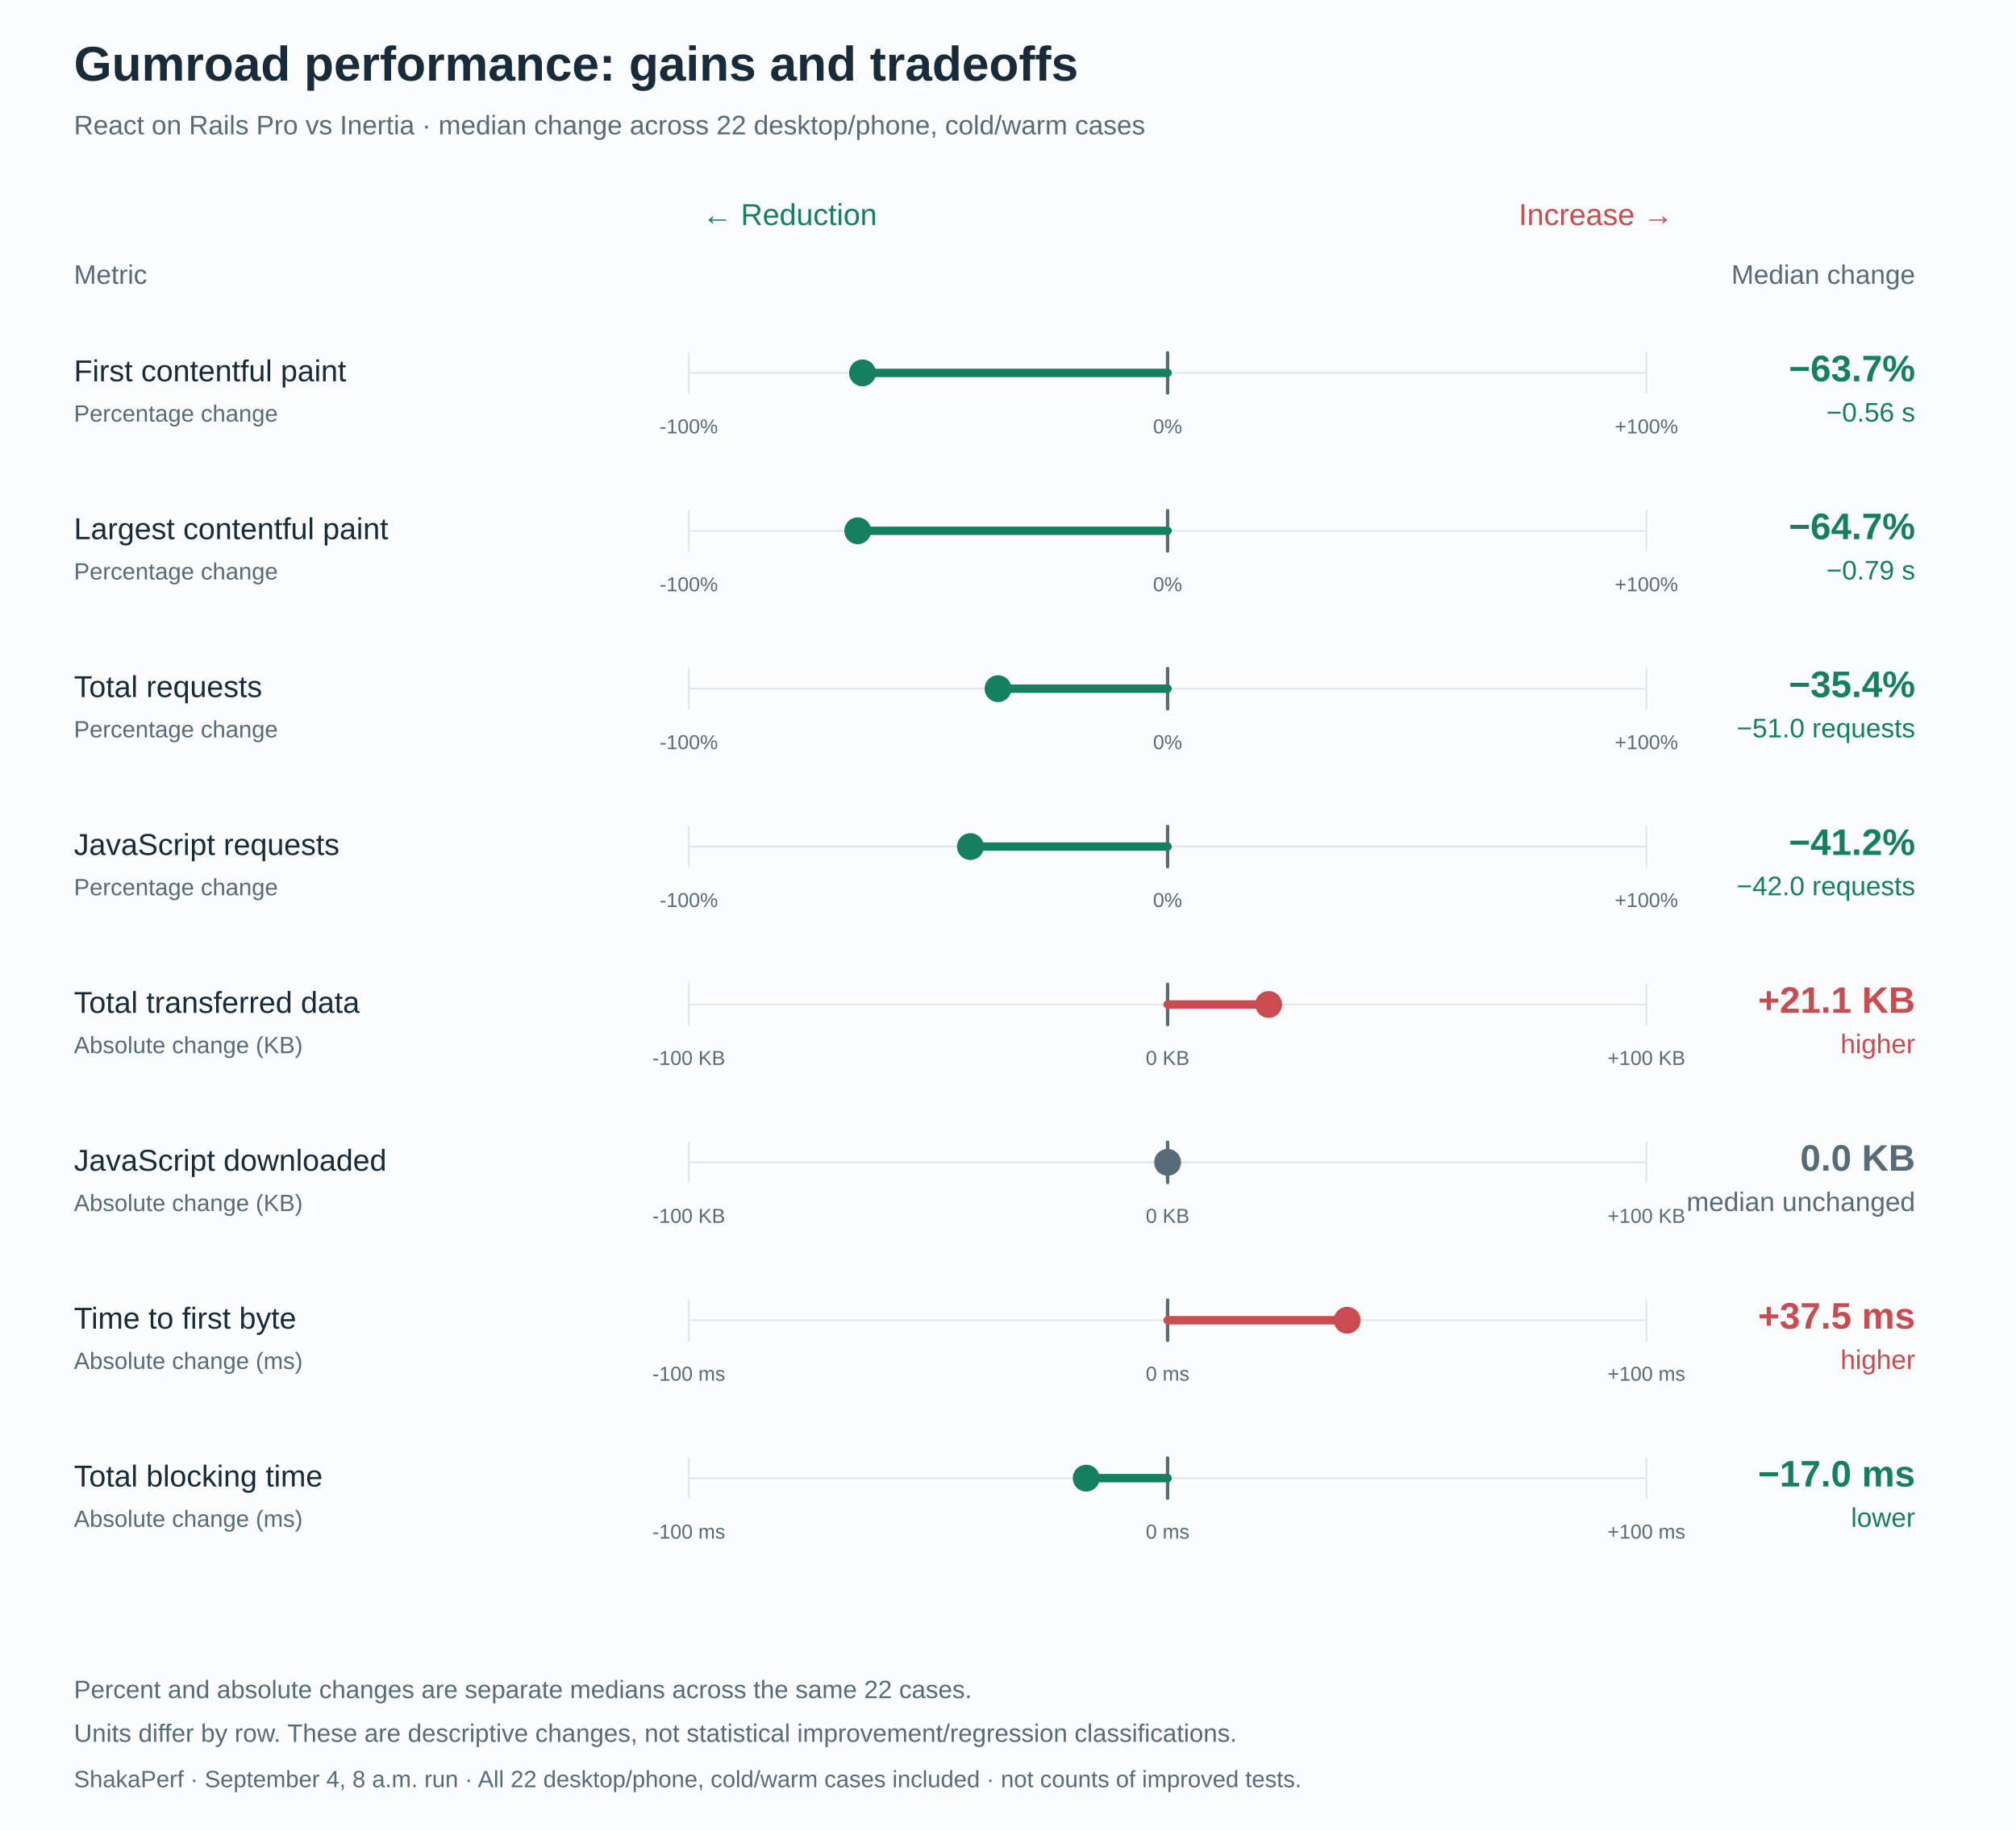
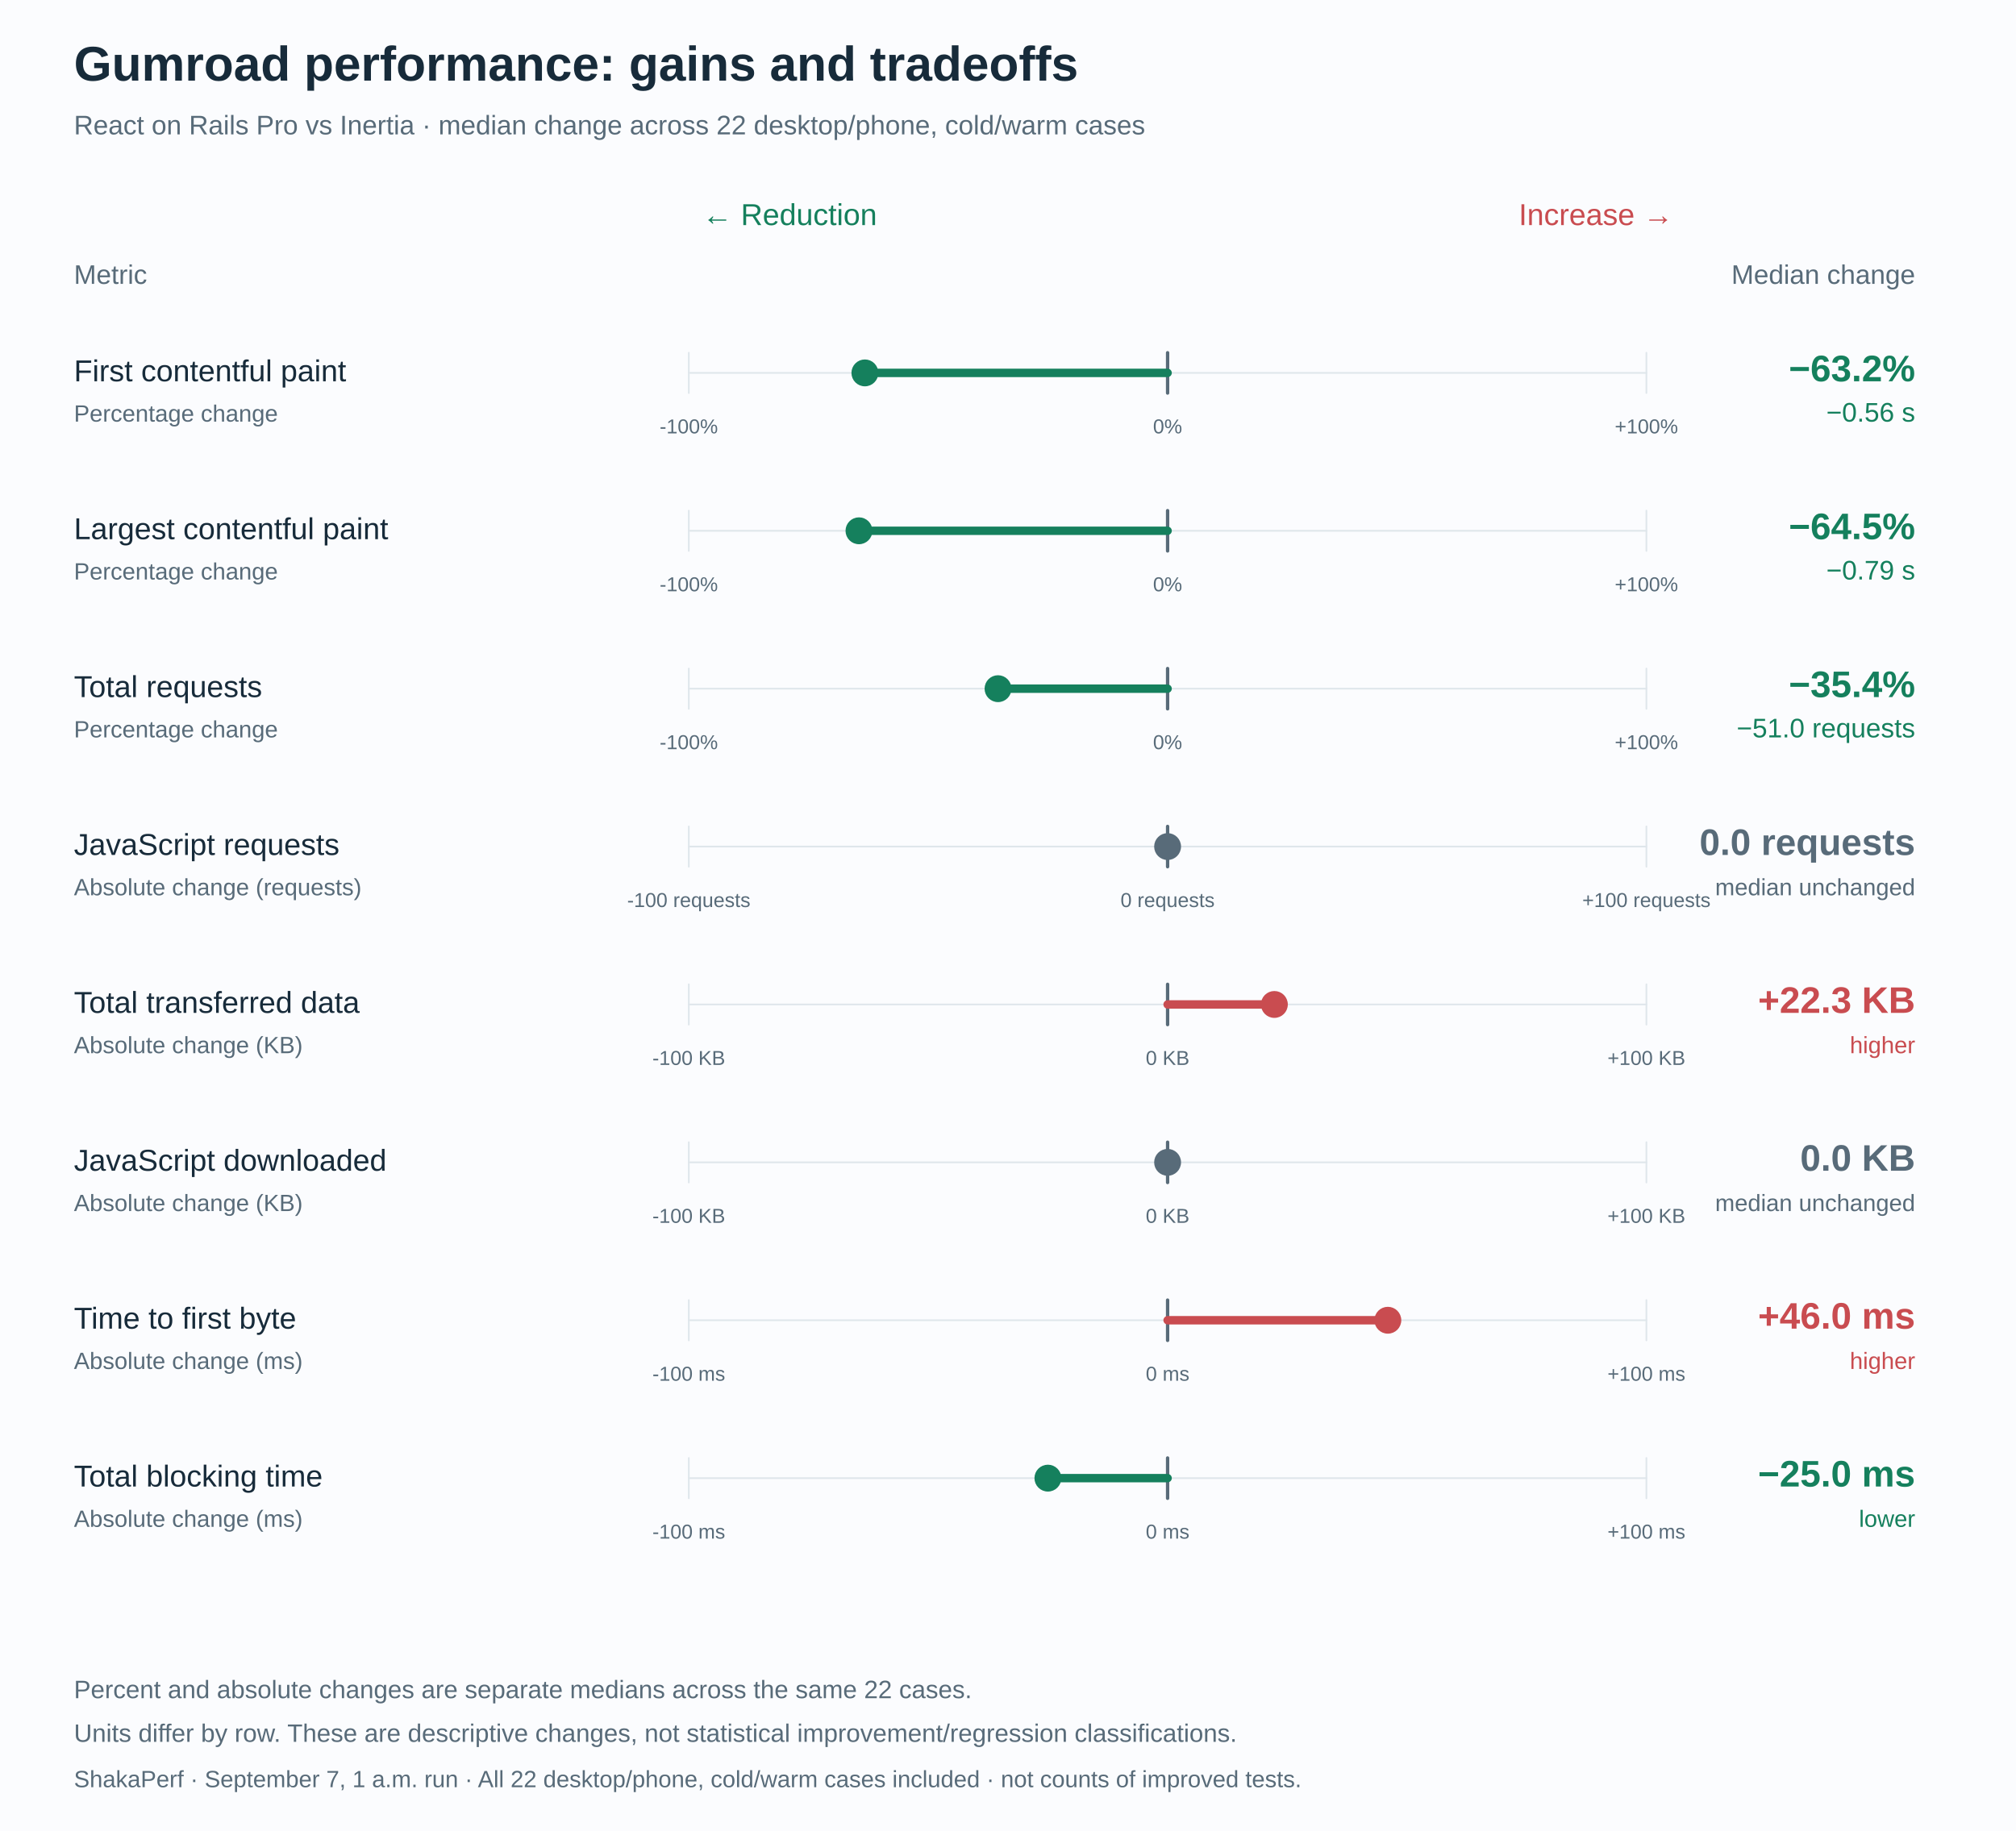
<svg xmlns="http://www.w3.org/2000/svg" font-family="Arial,Helvetica,sans-serif" viewBox="0 0 1200 1090">
  <path fill="#fbfcfe" d="M0 0h1200v1090H0z" />
  <text x="44" y="48" fill="#172b3a" font-size="29" font-weight="700">Gumroad performance: gains and tradeoffs</text>
  <text x="44" y="80" fill="#586b79" font-size="16" font-weight="400">React on Rails Pro vs Inertia · median change across 22 desktop/phone, cold/warm cases</text>
  <text x="470" y="134" fill="#15805d" font-size="18" font-weight="400" text-anchor="middle">← Reduction</text>
  <text x="950" y="134" fill="#c94c50" font-size="18" font-weight="400" text-anchor="middle">Increase →</text>
  <text x="44" y="169" fill="#586b79" font-size="16" font-weight="400">Metric</text>
  <text x="1140" y="169" fill="#586b79" font-size="16" font-weight="400" text-anchor="end">Median change</text>
  <text x="44" y="227" fill="#172b3a" font-size="18" font-weight="400">First contentful paint</text>
  <text x="44" y="251" fill="#586b79" font-size="14" font-weight="400">Percentage change</text>
  <path stroke="#dfe6eb" stroke-linecap="round" d="M410 210v24" />
  <text x="410" y="258" fill="#586b79" font-size="12" font-weight="400" text-anchor="middle">-100%</text>
  <path stroke="#586b79" stroke-linecap="round" stroke-width="2" d="M695 210v24" />
  <text x="695" y="258" fill="#586b79" font-size="12" font-weight="400" text-anchor="middle">0%</text>
  <path stroke="#dfe6eb" stroke-linecap="round" d="M980 210v24" />
  <text x="980" y="258" fill="#586b79" font-size="12" font-weight="400" text-anchor="middle">+100%</text>
  <path stroke="#dfe6eb" stroke-linecap="round" d="M410 222h570" />
-   <g data-cases="22" data-metric="FCP" data-statistic="median-per-case-change" data-unit="%" data-value="-63.719">
-     <path stroke="#15805d" stroke-linecap="round" stroke-width="5" d="M695 222H513.402" />
-     <circle cx="513.402" cy="222" r="7" fill="#15805d" stroke="#15805d" stroke-width="2" />
-     <text x="1140" y="227" fill="#15805d" font-size="22" font-weight="600" text-anchor="end">−63.7%</text>
+   <g data-cases="22" data-metric="FCP" data-statistic="median-per-case-change" data-unit="%" data-value="-63.224">
+     <path stroke="#15805d" stroke-linecap="round" stroke-width="5" d="M695 222H514.812" />
+     <circle cx="514.812" cy="222" r="7" fill="#15805d" stroke="#15805d" stroke-width="2" />
+     <text x="1140" y="227" fill="#15805d" font-size="22" font-weight="600" text-anchor="end">−63.2%</text>
    <text x="1140" y="251" fill="#15805d" font-size="16" font-weight="400" text-anchor="end">−0.56 s</text>
  </g>
  <text x="44" y="321" fill="#172b3a" font-size="18" font-weight="400">Largest contentful paint</text>
  <text x="44" y="345" fill="#586b79" font-size="14" font-weight="400">Percentage change</text>
  <path stroke="#dfe6eb" stroke-linecap="round" d="M410 304v24" />
  <text x="410" y="352" fill="#586b79" font-size="12" font-weight="400" text-anchor="middle">-100%</text>
  <path stroke="#586b79" stroke-linecap="round" stroke-width="2" d="M695 304v24" />
  <text x="695" y="352" fill="#586b79" font-size="12" font-weight="400" text-anchor="middle">0%</text>
  <path stroke="#dfe6eb" stroke-linecap="round" d="M980 304v24" />
  <text x="980" y="352" fill="#586b79" font-size="12" font-weight="400" text-anchor="middle">+100%</text>
  <path stroke="#dfe6eb" stroke-linecap="round" d="M410 316h570" />
-   <g data-cases="22" data-metric="LCP" data-statistic="median-per-case-change" data-unit="%" data-value="-64.712">
-     <path stroke="#15805d" stroke-linecap="round" stroke-width="5" d="M695 316H510.571" />
-     <circle cx="510.571" cy="316" r="7" fill="#15805d" stroke="#15805d" stroke-width="2" />
-     <text x="1140" y="321" fill="#15805d" font-size="22" font-weight="600" text-anchor="end">−64.7%</text>
+   <g data-cases="22" data-metric="LCP" data-statistic="median-per-case-change" data-unit="%" data-value="-64.459">
+     <path stroke="#15805d" stroke-linecap="round" stroke-width="5" d="M695 316H511.291" />
+     <circle cx="511.291" cy="316" r="7" fill="#15805d" stroke="#15805d" stroke-width="2" />
+     <text x="1140" y="321" fill="#15805d" font-size="22" font-weight="600" text-anchor="end">−64.5%</text>
    <text x="1140" y="345" fill="#15805d" font-size="16" font-weight="400" text-anchor="end">−0.79 s</text>
  </g>
  <text x="44" y="415" fill="#172b3a" font-size="18" font-weight="400">Total requests</text>
  <text x="44" y="439" fill="#586b79" font-size="14" font-weight="400">Percentage change</text>
  <path stroke="#dfe6eb" stroke-linecap="round" d="M410 398v24" />
  <text x="410" y="446" fill="#586b79" font-size="12" font-weight="400" text-anchor="middle">-100%</text>
  <path stroke="#586b79" stroke-linecap="round" stroke-width="2" d="M695 398v24" />
  <text x="695" y="446" fill="#586b79" font-size="12" font-weight="400" text-anchor="middle">0%</text>
  <path stroke="#dfe6eb" stroke-linecap="round" d="M980 398v24" />
  <text x="980" y="446" fill="#586b79" font-size="12" font-weight="400" text-anchor="middle">+100%</text>
  <path stroke="#dfe6eb" stroke-linecap="round" d="M410 410h570" />
  <g data-cases="22" data-metric="downloads-count" data-statistic="median-per-case-change" data-unit="%" data-value="-35.417">
    <path stroke="#15805d" stroke-linecap="round" stroke-width="5" d="M695 410H594.063" />
    <circle cx="594.063" cy="410" r="7" fill="#15805d" stroke="#15805d" stroke-width="2" />
    <text x="1140" y="415" fill="#15805d" font-size="22" font-weight="600" text-anchor="end">−35.4%</text>
    <text x="1140" y="439" fill="#15805d" font-size="16" font-weight="400" text-anchor="end">−51.0 requests</text>
  </g>
  <text x="44" y="509" fill="#172b3a" font-size="18" font-weight="400">JavaScript requests</text>
-   <text x="44" y="533" fill="#586b79" font-size="14" font-weight="400">Percentage change</text>
+   <text x="44" y="533" fill="#586b79" font-size="14" font-weight="400">Absolute change (requests)</text>
  <path stroke="#dfe6eb" stroke-linecap="round" d="M410 492v24" />
-   <text x="410" y="540" fill="#586b79" font-size="12" font-weight="400" text-anchor="middle">-100%</text>
+   <text x="410" y="540" fill="#586b79" font-size="12" font-weight="400" text-anchor="middle">-100 requests</text>
  <path stroke="#586b79" stroke-linecap="round" stroke-width="2" d="M695 492v24" />
-   <text x="695" y="540" fill="#586b79" font-size="12" font-weight="400" text-anchor="middle">0%</text>
+   <text x="695" y="540" fill="#586b79" font-size="12" font-weight="400" text-anchor="middle">0 requests</text>
  <path stroke="#dfe6eb" stroke-linecap="round" d="M980 492v24" />
-   <text x="980" y="540" fill="#586b79" font-size="12" font-weight="400" text-anchor="middle">+100%</text>
+   <text x="980" y="540" fill="#586b79" font-size="12" font-weight="400" text-anchor="middle">+100 requests</text>
  <path stroke="#dfe6eb" stroke-linecap="round" d="M410 504h570" />
-   <g data-cases="22" data-metric="js-count" data-statistic="median-per-case-change" data-unit="%" data-value="-41.176">
-     <path stroke="#15805d" stroke-linecap="round" stroke-width="5" d="M695 504H577.647" />
-     <circle cx="577.647" cy="504" r="7" fill="#15805d" stroke="#15805d" stroke-width="2" />
-     <text x="1140" y="509" fill="#15805d" font-size="22" font-weight="600" text-anchor="end">−41.2%</text>
-     <text x="1140" y="533" fill="#15805d" font-size="16" font-weight="400" text-anchor="end">−42.0 requests</text>
+   <g fill="#586b79" data-cases="22" data-metric="js-count" data-statistic="median-per-case-change" data-unit="requests" data-value="0">
+     <circle cx="695" cy="504" r="7" stroke="#586b79" stroke-width="2" />
+     <text x="1140" y="509" font-size="22" font-weight="600" text-anchor="end">0.0 requests</text>
+     <text x="1140" y="533" font-size="14" font-weight="400" text-anchor="end">median unchanged</text>
  </g>
  <text x="44" y="603" fill="#172b3a" font-size="18" font-weight="400">Total transferred data</text>
  <text x="44" y="627" fill="#586b79" font-size="14" font-weight="400">Absolute change (KB)</text>
  <path stroke="#dfe6eb" stroke-linecap="round" d="M410 586v24" />
  <text x="410" y="634" fill="#586b79" font-size="12" font-weight="400" text-anchor="middle">-100 KB</text>
  <path stroke="#586b79" stroke-linecap="round" stroke-width="2" d="M695 586v24" />
  <text x="695" y="634" fill="#586b79" font-size="12" font-weight="400" text-anchor="middle">0 KB</text>
  <path stroke="#dfe6eb" stroke-linecap="round" d="M980 586v24" />
  <text x="980" y="634" fill="#586b79" font-size="12" font-weight="400" text-anchor="middle">+100 KB</text>
  <path stroke="#dfe6eb" stroke-linecap="round" d="M410 598h570" />
-   <g data-cases="22" data-metric="downloads" data-statistic="median-per-case-change" data-unit="KB" data-value="21.1">
-     <path stroke="#c94c50" stroke-linecap="round" stroke-width="5" d="M695 598h60.135" />
-     <circle cx="755.135" cy="598" r="7" fill="#c94c50" stroke="#c94c50" stroke-width="2" />
-     <text x="1140" y="603" fill="#c94c50" font-size="22" font-weight="600" text-anchor="end">+21.1 KB</text>
-     <text x="1140" y="627" fill="#c94c50" font-size="16" font-weight="400" text-anchor="end">higher</text>
+   <g data-cases="22" data-metric="downloads" data-statistic="median-per-case-change" data-unit="KB" data-value="22.3">
+     <path stroke="#c94c50" stroke-linecap="round" stroke-width="5" d="M695 598h63.555" />
+     <circle cx="758.555" cy="598" r="7" fill="#c94c50" stroke="#c94c50" stroke-width="2" />
+     <text x="1140" y="603" fill="#c94c50" font-size="22" font-weight="600" text-anchor="end">+22.3 KB</text>
+     <text x="1140" y="627" fill="#c94c50" font-size="14" font-weight="400" text-anchor="end">higher</text>
  </g>
  <text x="44" y="697" fill="#172b3a" font-size="18" font-weight="400">JavaScript downloaded</text>
  <text x="44" y="721" fill="#586b79" font-size="14" font-weight="400">Absolute change (KB)</text>
  <path stroke="#dfe6eb" stroke-linecap="round" d="M410 680v24" />
  <text x="410" y="728" fill="#586b79" font-size="12" font-weight="400" text-anchor="middle">-100 KB</text>
  <path stroke="#586b79" stroke-linecap="round" stroke-width="2" d="M695 680v24" />
  <text x="695" y="728" fill="#586b79" font-size="12" font-weight="400" text-anchor="middle">0 KB</text>
  <path stroke="#dfe6eb" stroke-linecap="round" d="M980 680v24" />
  <text x="980" y="728" fill="#586b79" font-size="12" font-weight="400" text-anchor="middle">+100 KB</text>
  <path stroke="#dfe6eb" stroke-linecap="round" d="M410 692h570" />
  <g fill="#586b79" data-cases="22" data-metric="js" data-statistic="median-per-case-change" data-unit="KB" data-value="0">
    <circle cx="695" cy="692" r="7" stroke="#586b79" stroke-width="2" />
    <text x="1140" y="697" font-size="22" font-weight="600" text-anchor="end">0.0 KB</text>
-     <text x="1140" y="721" font-size="16" font-weight="400" text-anchor="end">median unchanged</text>
+     <text x="1140" y="721" font-size="14" font-weight="400" text-anchor="end">median unchanged</text>
  </g>
  <text x="44" y="791" fill="#172b3a" font-size="18" font-weight="400">Time to first byte</text>
  <text x="44" y="815" fill="#586b79" font-size="14" font-weight="400">Absolute change (ms)</text>
  <path stroke="#dfe6eb" stroke-linecap="round" d="M410 774v24" />
  <text x="410" y="822" fill="#586b79" font-size="12" font-weight="400" text-anchor="middle">-100 ms</text>
  <path stroke="#586b79" stroke-linecap="round" stroke-width="2" d="M695 774v24" />
  <text x="695" y="822" fill="#586b79" font-size="12" font-weight="400" text-anchor="middle">0 ms</text>
  <path stroke="#dfe6eb" stroke-linecap="round" d="M980 774v24" />
  <text x="980" y="822" fill="#586b79" font-size="12" font-weight="400" text-anchor="middle">+100 ms</text>
  <path stroke="#dfe6eb" stroke-linecap="round" d="M410 786h570" />
-   <g data-cases="22" data-metric="TTFB" data-statistic="median-per-case-change" data-unit="ms" data-value="37.5">
-     <path stroke="#c94c50" stroke-linecap="round" stroke-width="5" d="M695 786h106.875" />
-     <circle cx="801.875" cy="786" r="7" fill="#c94c50" stroke="#c94c50" stroke-width="2" />
-     <text x="1140" y="791" fill="#c94c50" font-size="22" font-weight="600" text-anchor="end">+37.5 ms</text>
-     <text x="1140" y="815" fill="#c94c50" font-size="16" font-weight="400" text-anchor="end">higher</text>
+   <g data-cases="22" data-metric="TTFB" data-statistic="median-per-case-change" data-unit="ms" data-value="46">
+     <path stroke="#c94c50" stroke-linecap="round" stroke-width="5" d="M695 786h131.1" />
+     <circle cx="826.1" cy="786" r="7" fill="#c94c50" stroke="#c94c50" stroke-width="2" />
+     <text x="1140" y="791" fill="#c94c50" font-size="22" font-weight="600" text-anchor="end">+46.0 ms</text>
+     <text x="1140" y="815" fill="#c94c50" font-size="14" font-weight="400" text-anchor="end">higher</text>
  </g>
  <text x="44" y="885" fill="#172b3a" font-size="18" font-weight="400">Total blocking time</text>
  <text x="44" y="909" fill="#586b79" font-size="14" font-weight="400">Absolute change (ms)</text>
  <path stroke="#dfe6eb" stroke-linecap="round" d="M410 868v24" />
  <text x="410" y="916" fill="#586b79" font-size="12" font-weight="400" text-anchor="middle">-100 ms</text>
  <path stroke="#586b79" stroke-linecap="round" stroke-width="2" d="M695 868v24" />
  <text x="695" y="916" fill="#586b79" font-size="12" font-weight="400" text-anchor="middle">0 ms</text>
  <path stroke="#dfe6eb" stroke-linecap="round" d="M980 868v24" />
  <text x="980" y="916" fill="#586b79" font-size="12" font-weight="400" text-anchor="middle">+100 ms</text>
  <path stroke="#dfe6eb" stroke-linecap="round" d="M410 880h570" />
-   <g data-cases="22" data-metric="TBT" data-statistic="median-per-case-change" data-unit="ms" data-value="-17">
-     <path stroke="#15805d" stroke-linecap="round" stroke-width="5" d="M695 880h-48.45" />
-     <circle cx="646.55" cy="880" r="7" fill="#15805d" stroke="#15805d" stroke-width="2" />
-     <text x="1140" y="885" fill="#15805d" font-size="22" font-weight="600" text-anchor="end">−17.0 ms</text>
-     <text x="1140" y="909" fill="#15805d" font-size="16" font-weight="400" text-anchor="end">lower</text>
+   <g data-cases="22" data-metric="TBT" data-statistic="median-per-case-change" data-unit="ms" data-value="-25">
+     <path stroke="#15805d" stroke-linecap="round" stroke-width="5" d="M695 880h-71.25" />
+     <circle cx="623.75" cy="880" r="7" fill="#15805d" stroke="#15805d" stroke-width="2" />
+     <text x="1140" y="885" fill="#15805d" font-size="22" font-weight="600" text-anchor="end">−25.0 ms</text>
+     <text x="1140" y="909" fill="#15805d" font-size="14" font-weight="400" text-anchor="end">lower</text>
  </g>
  <text x="44" y="1011" fill="#586b79" font-size="15" font-weight="400">Percent and absolute changes are separate medians across the same 22 cases.</text>
  <text x="44" y="1037" fill="#586b79" font-size="15" font-weight="400">Units differ by row. These are descriptive changes, not statistical improvement/regression classifications.</text>
-   <text x="44" y="1064" fill="#586b79" font-size="14" font-weight="400">ShakaPerf · September 4, 8 a.m. run · All 22 desktop/phone, cold/warm cases included · not counts of improved tests.</text>
+   <text x="44" y="1064" fill="#586b79" font-size="14" font-weight="400">ShakaPerf · September 7, 1 a.m. run · All 22 desktop/phone, cold/warm cases included · not counts of improved tests.</text>
</svg>
